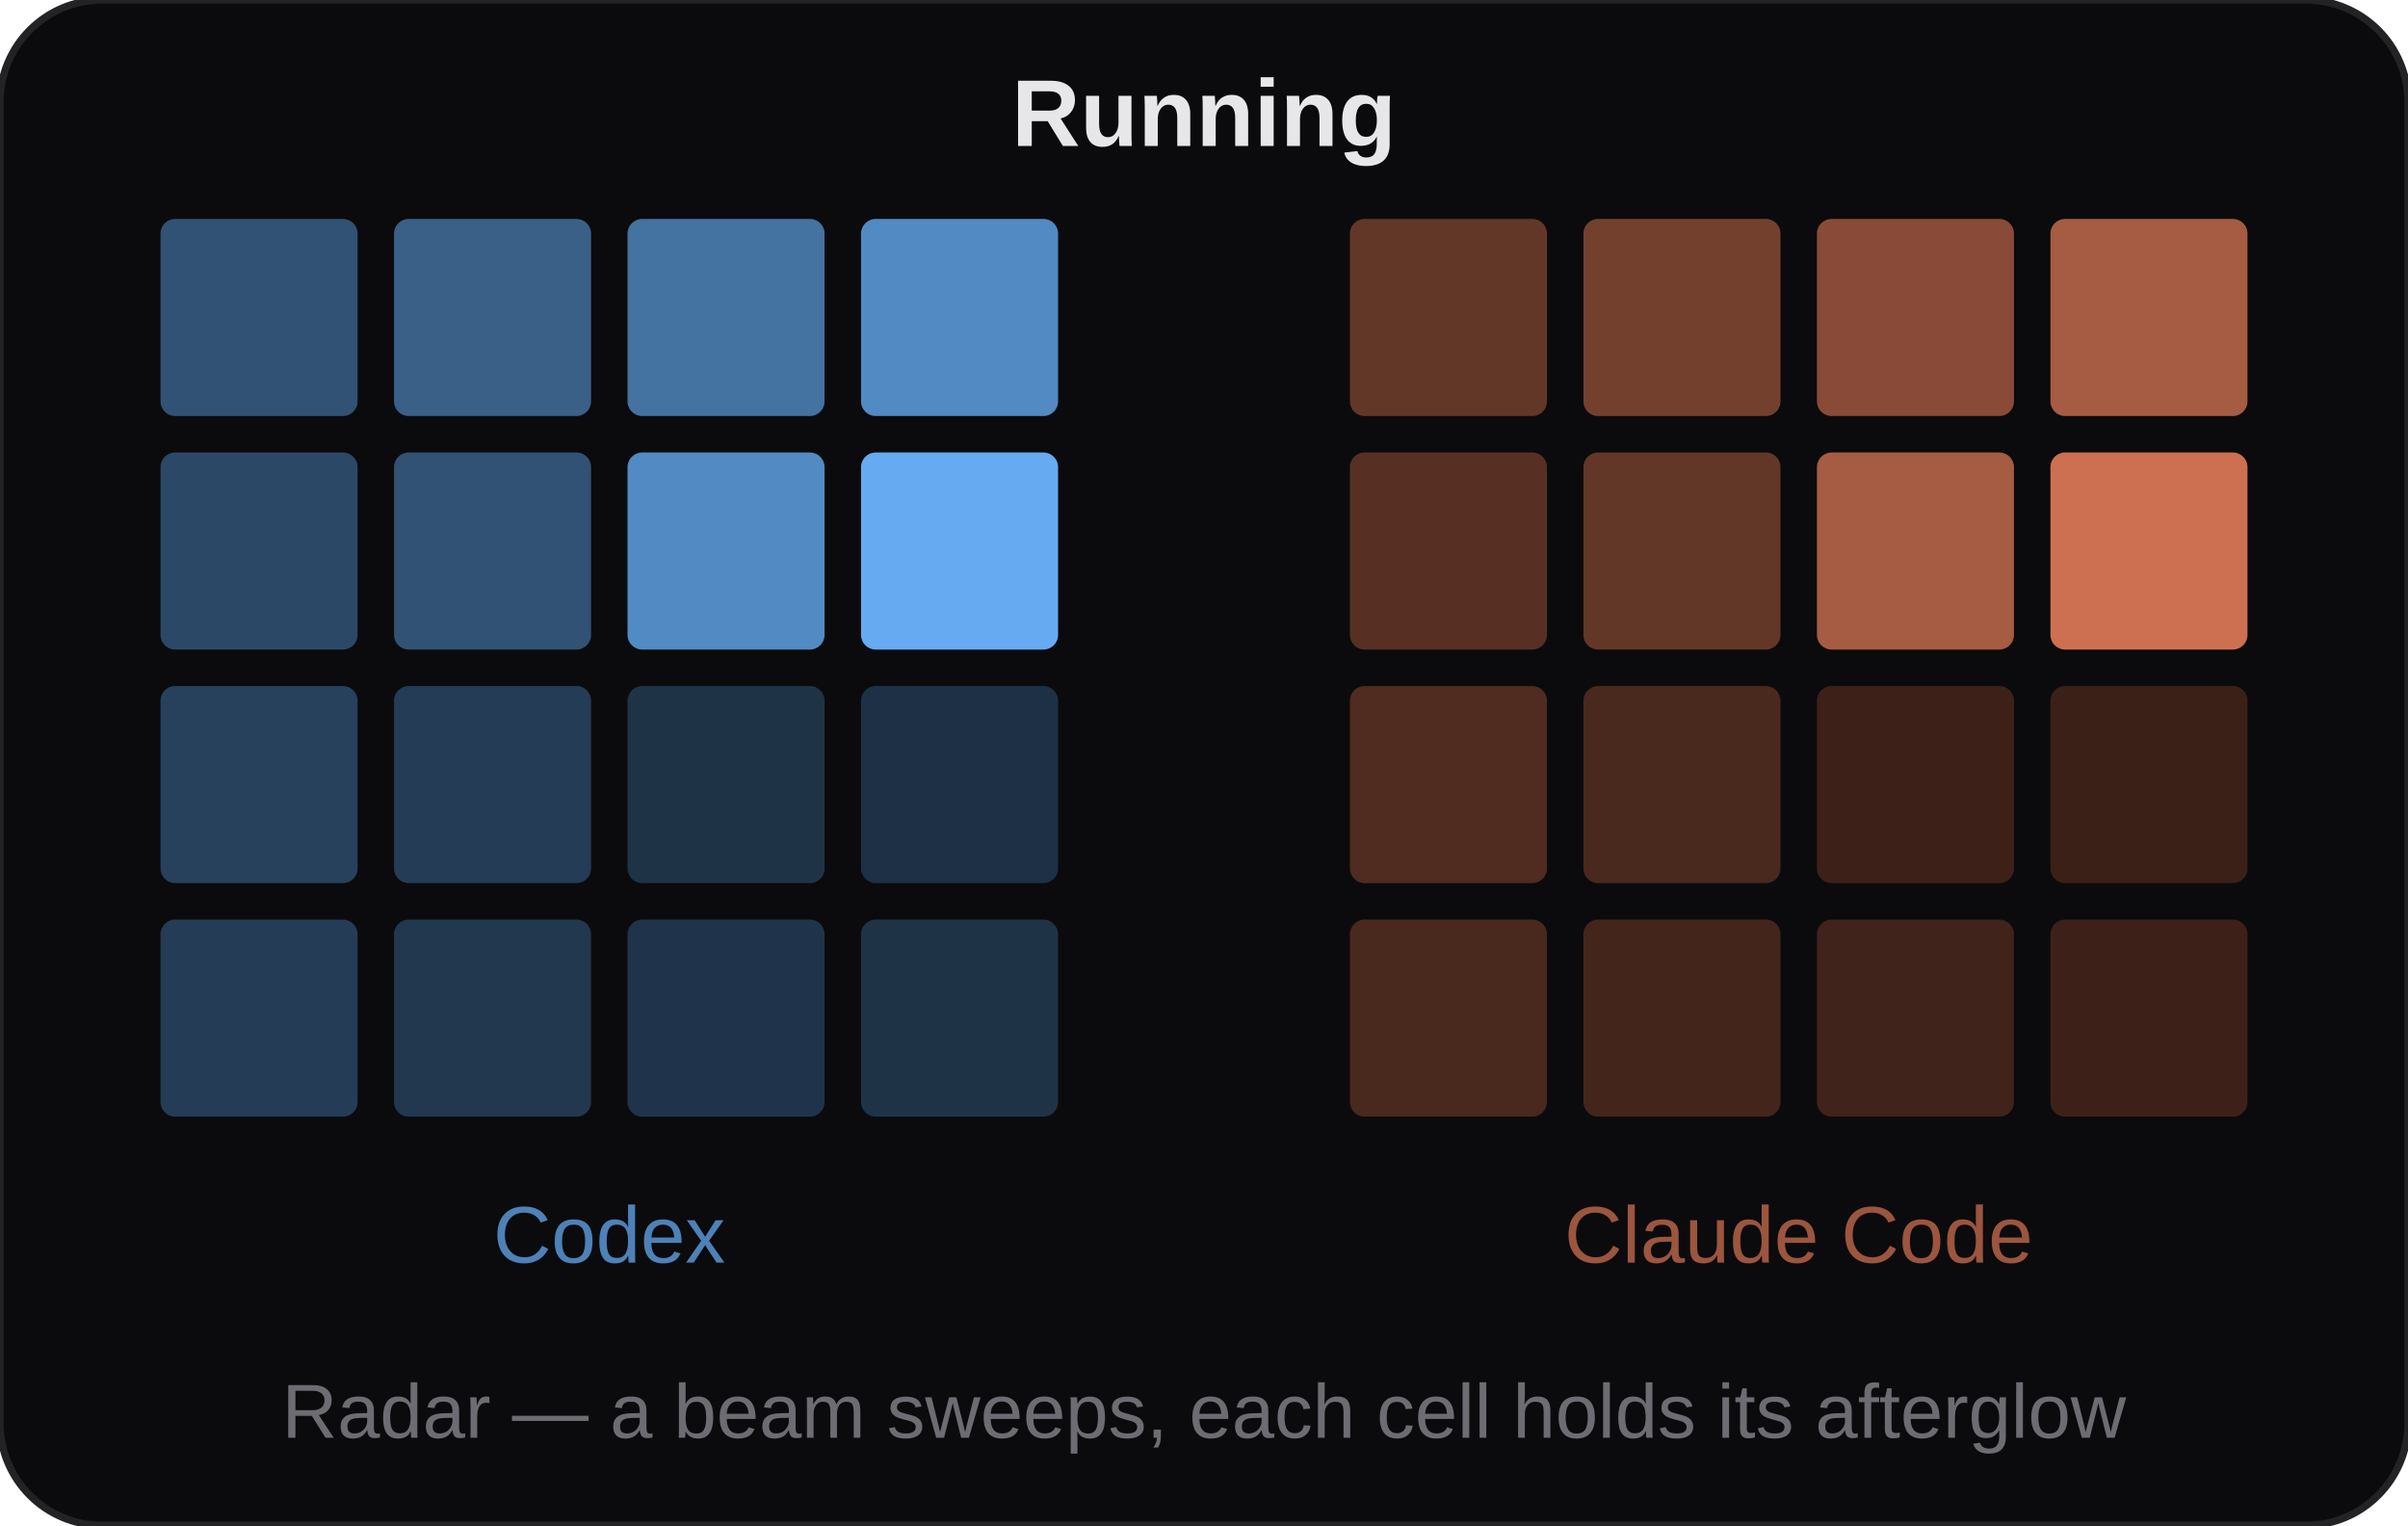
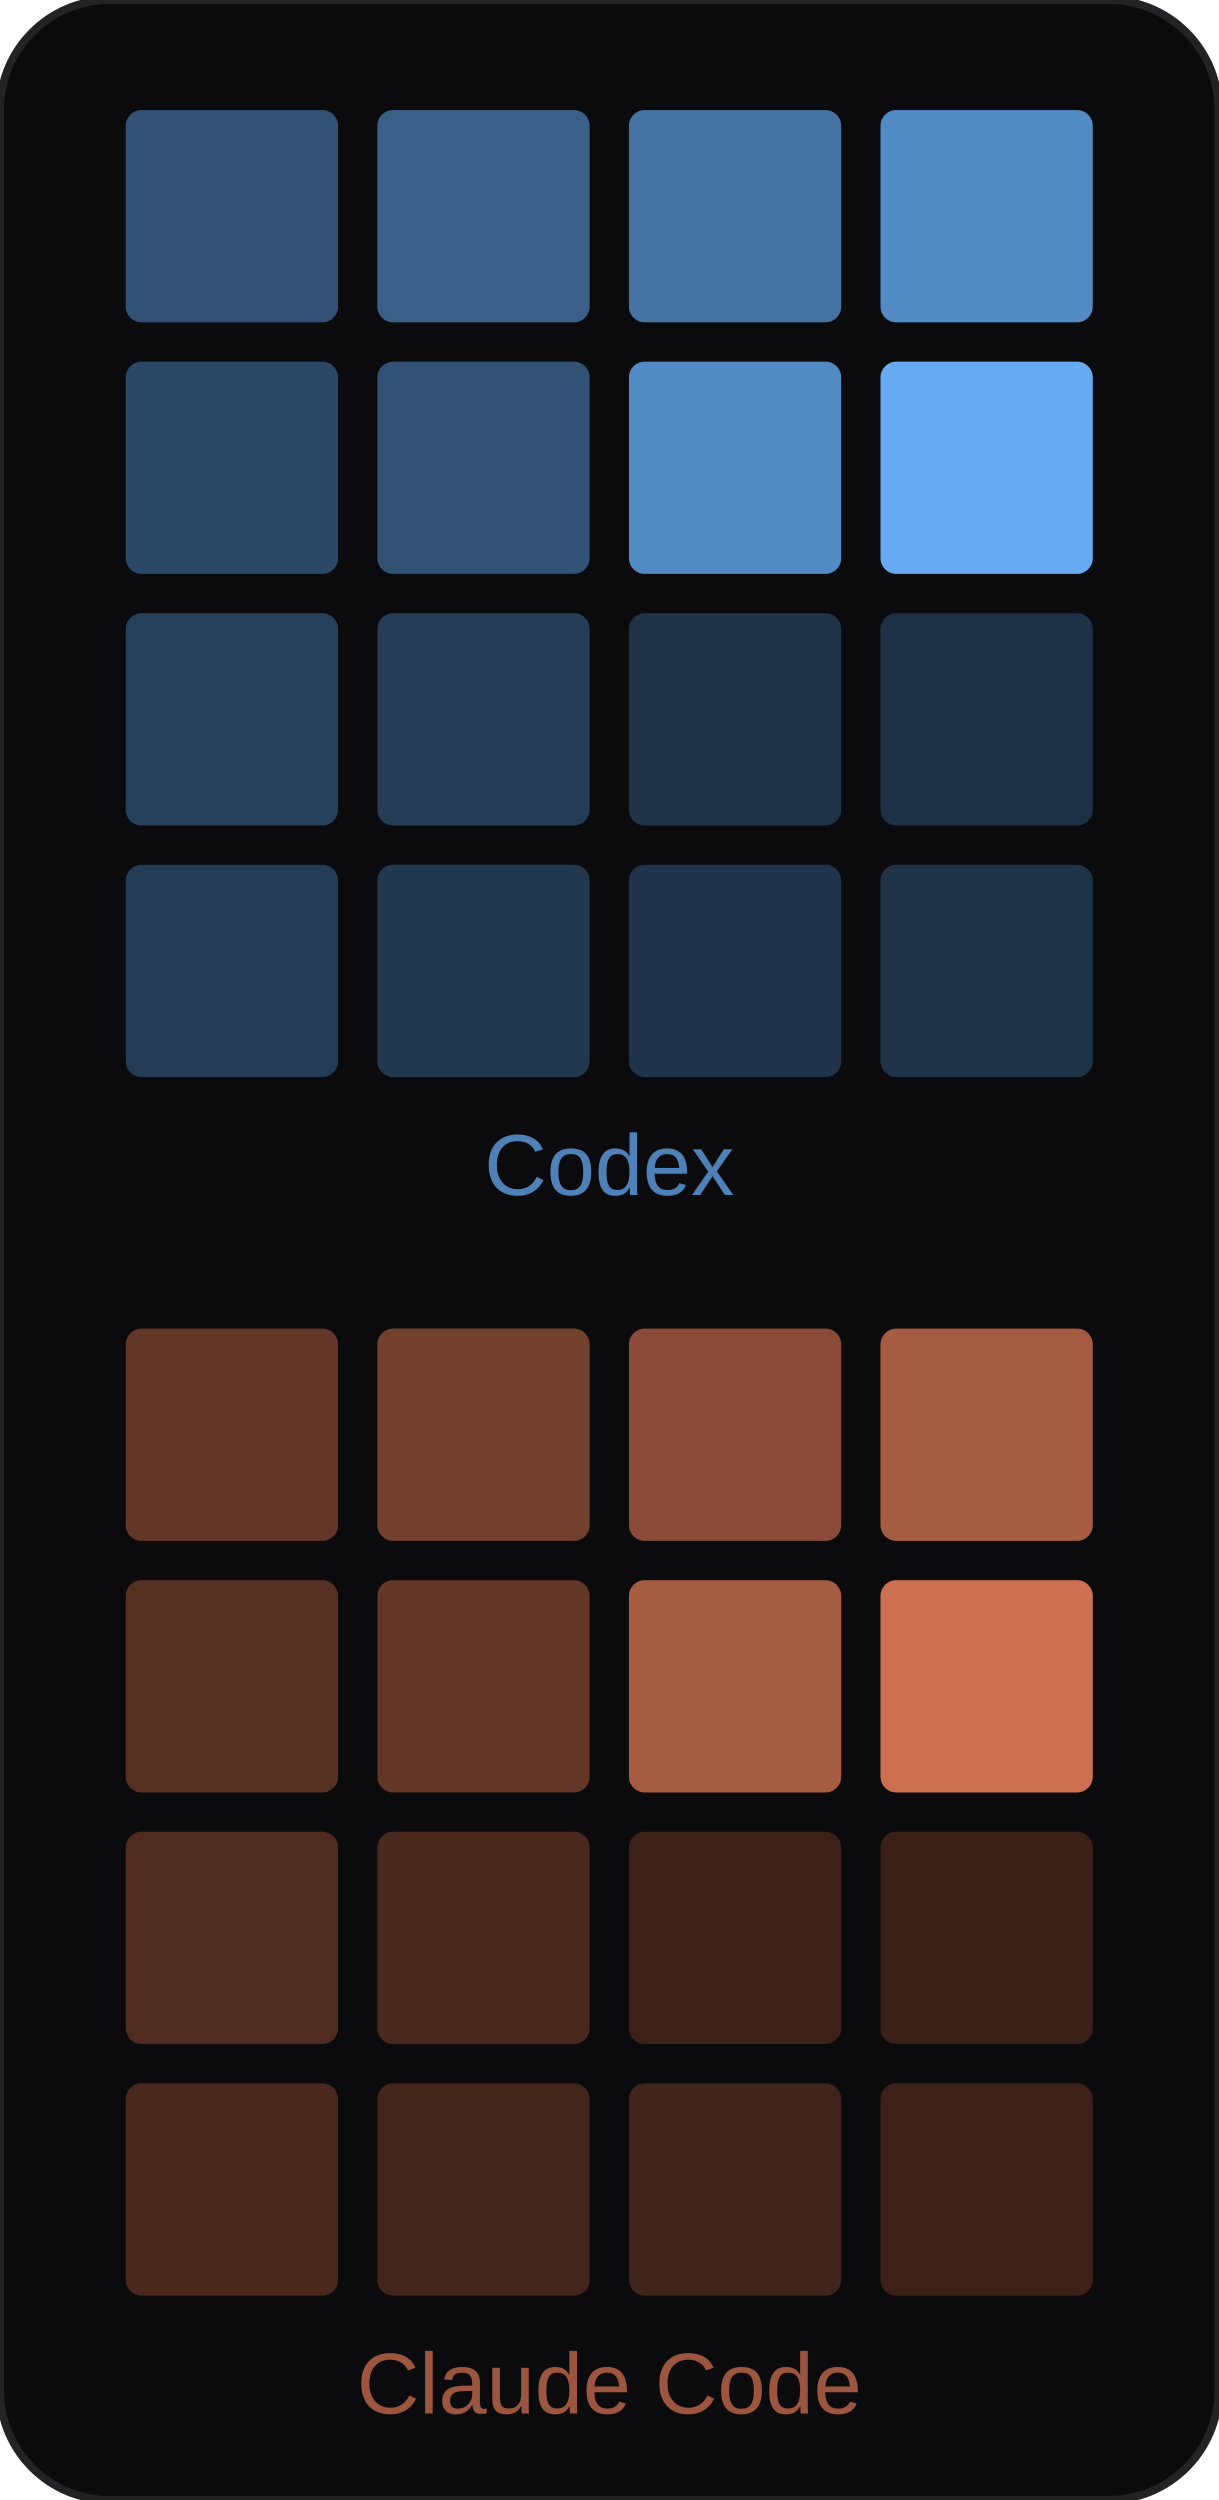
- <svg xmlns="http://www.w3.org/2000/svg" viewBox="0 0 330 209" width="330" height="209" role="img" aria-label="Running: Codex and Claude Code status matrix">
-   <rect x="0" y="0" width="330" height="209" rx="14" ry="14" fill="#0B0B0D" stroke="#232326" stroke-width="1" />
-   <text x="165.0" y="20" text-anchor="middle" font-family="-apple-system, 'SF Pro Text', 'Helvetica Neue', Arial, sans-serif" font-size="13" font-weight="600" fill="#E7E7EA">Running</text>
-   <g transform="translate(22,30)">
+ <svg xmlns="http://www.w3.org/2000/svg" viewBox="0 0 155 318" width="155" height="318" role="img" aria-label="Running: Codex and Claude Code status matrix">
+   <rect x="0" y="0" width="155" height="318" rx="14" ry="14" fill="#0B0B0D" stroke="#232326" stroke-width="1" />
+   <g transform="translate(16,14)">
    <rect x="0" y="0" width="27" height="27" rx="2" ry="2" fill="#101B26" />
    <rect x="0" y="0" width="27" height="27" rx="2" ry="2" fill="#6CB4FF" opacity="0.363">
      <animate attributeName="opacity" values="0.363;0.340;0.318;0.299;0.281;0.265;0.251;0.238;0.226;0.215;0.205;0.196;0.188;0.181;0.174;0.168;0.163;0.158;0.153;0.149;0.146;0.142;0.139;1.000;0.930;0.853;0.784;0.721;0.664;0.613;0.566;0.523;0.485;0.450;0.418;0.389;0.363" dur="1.2s" repeatCount="indefinite" calcMode="linear" />
    </rect>
    <rect x="32" y="0" width="27" height="27" rx="2" ry="2" fill="#101B26" />
    <rect x="32" y="0" width="27" height="27" rx="2" ry="2" fill="#6CB4FF" opacity="0.450">
      <animate attributeName="opacity" values="0.450;0.418;0.389;0.363;0.340;0.318;0.299;0.281;0.265;0.251;0.238;0.226;0.215;0.205;0.196;0.188;0.181;0.174;0.168;0.163;0.158;0.153;0.149;0.146;0.142;0.139;1.000;0.930;0.853;0.784;0.721;0.664;0.613;0.566;0.523;0.485;0.450" dur="1.2s" repeatCount="indefinite" calcMode="linear" />
    </rect>
    <rect x="64" y="0" width="27" height="27" rx="2" ry="2" fill="#101B26" />
    <rect x="64" y="0" width="27" height="27" rx="2" ry="2" fill="#6CB4FF" opacity="0.566">
      <animate attributeName="opacity" values="0.566;0.523;0.485;0.450;0.418;0.389;0.363;0.340;0.318;0.299;0.281;0.265;0.251;0.238;0.226;0.215;0.205;0.196;0.188;0.181;0.174;0.168;0.163;0.158;0.153;0.149;0.146;0.142;0.139;1.000;0.930;0.853;0.784;0.721;0.664;0.613;0.566" dur="1.2s" repeatCount="indefinite" calcMode="linear" />
    </rect>
    <rect x="96" y="0" width="27" height="27" rx="2" ry="2" fill="#101B26" />
    <rect x="96" y="0" width="27" height="27" rx="2" ry="2" fill="#6CB4FF" opacity="0.721">
      <animate attributeName="opacity" values="0.721;0.664;0.613;0.566;0.523;0.485;0.450;0.418;0.389;0.363;0.340;0.318;0.299;0.281;0.265;0.251;0.238;0.226;0.215;0.205;0.196;0.188;0.181;0.174;0.168;0.163;0.158;0.153;0.149;0.146;0.142;0.139;1.000;0.930;0.853;0.784;0.721" dur="1.2s" repeatCount="indefinite" calcMode="linear" />
    </rect>
    <rect x="0" y="32" width="27" height="27" rx="2" ry="2" fill="#101B26" />
    <rect x="0" y="32" width="27" height="27" rx="2" ry="2" fill="#6CB4FF" opacity="0.299">
      <animate attributeName="opacity" values="0.299;0.281;0.265;0.251;0.238;0.226;0.215;0.205;0.196;0.188;0.181;0.174;0.168;0.163;0.158;0.153;0.149;0.146;0.142;0.139;1.000;0.930;0.853;0.784;0.721;0.664;0.613;0.566;0.523;0.485;0.450;0.418;0.389;0.363;0.340;0.318;0.299" dur="1.2s" repeatCount="indefinite" calcMode="linear" />
    </rect>
    <rect x="32" y="32" width="27" height="27" rx="2" ry="2" fill="#101B26" />
    <rect x="32" y="32" width="27" height="27" rx="2" ry="2" fill="#6CB4FF" opacity="0.363">
      <animate attributeName="opacity" values="0.363;0.340;0.318;0.299;0.281;0.265;0.251;0.238;0.226;0.215;0.205;0.196;0.188;0.181;0.174;0.168;0.163;0.158;0.153;0.149;0.146;0.142;0.139;1.000;0.930;0.853;0.784;0.721;0.664;0.613;0.566;0.523;0.485;0.450;0.418;0.389;0.363" dur="1.2s" repeatCount="indefinite" calcMode="linear" />
    </rect>
    <rect x="64" y="32" width="27" height="27" rx="2" ry="2" fill="#101B26" />
    <rect x="64" y="32" width="27" height="27" rx="2" ry="2" fill="#6CB4FF" opacity="0.721">
      <animate attributeName="opacity" values="0.721;0.664;0.613;0.566;0.523;0.485;0.450;0.418;0.389;0.363;0.340;0.318;0.299;0.281;0.265;0.251;0.238;0.226;0.215;0.205;0.196;0.188;0.181;0.174;0.168;0.163;0.158;0.153;0.149;0.146;0.142;0.139;1.000;0.930;0.853;0.784;0.721" dur="1.2s" repeatCount="indefinite" calcMode="linear" />
    </rect>
    <rect x="96" y="32" width="27" height="27" rx="2" ry="2" fill="#101B26" />
    <rect x="96" y="32" width="27" height="27" rx="2" ry="2" fill="#6CB4FF" opacity="0.930">
      <animate attributeName="opacity" values="0.930;0.853;0.784;0.721;0.664;0.613;0.566;0.523;0.485;0.450;0.418;0.389;0.363;0.340;0.318;0.299;0.281;0.265;0.251;0.238;0.226;0.215;0.205;0.196;0.188;0.181;0.174;0.168;0.163;0.158;0.153;0.149;0.146;0.142;0.139;1.000;0.930" dur="1.2s" repeatCount="indefinite" calcMode="linear" />
    </rect>
    <rect x="0" y="64" width="27" height="27" rx="2" ry="2" fill="#101B26" />
    <rect x="0" y="64" width="27" height="27" rx="2" ry="2" fill="#6CB4FF" opacity="0.251">
      <animate attributeName="opacity" values="0.251;0.238;0.226;0.215;0.205;0.196;0.188;0.181;0.174;0.168;0.163;0.158;0.153;0.149;0.146;0.142;0.139;1.000;0.930;0.853;0.784;0.721;0.664;0.613;0.566;0.523;0.485;0.450;0.418;0.389;0.363;0.340;0.318;0.299;0.281;0.265;0.251" dur="1.2s" repeatCount="indefinite" calcMode="linear" />
    </rect>
    <rect x="32" y="64" width="27" height="27" rx="2" ry="2" fill="#101B26" />
    <rect x="32" y="64" width="27" height="27" rx="2" ry="2" fill="#6CB4FF" opacity="0.215">
      <animate attributeName="opacity" values="0.215;0.205;0.196;0.188;0.181;0.174;0.168;0.163;0.158;0.153;0.149;0.146;0.142;0.139;1.000;0.930;0.853;0.784;0.721;0.664;0.613;0.566;0.523;0.485;0.450;0.418;0.389;0.363;0.340;0.318;0.299;0.281;0.265;0.251;0.238;0.226;0.215" dur="1.2s" repeatCount="indefinite" calcMode="linear" />
    </rect>
    <rect x="64" y="64" width="27" height="27" rx="2" ry="2" fill="#101B26" />
    <rect x="64" y="64" width="27" height="27" rx="2" ry="2" fill="#6CB4FF" opacity="0.153">
      <animate attributeName="opacity" values="0.153;0.149;0.146;0.142;0.139;1.000;0.930;0.853;0.784;0.721;0.664;0.613;0.566;0.523;0.485;0.450;0.418;0.389;0.363;0.340;0.318;0.299;0.281;0.265;0.251;0.238;0.226;0.215;0.205;0.196;0.188;0.181;0.174;0.168;0.163;0.158;0.153" dur="1.2s" repeatCount="indefinite" calcMode="linear" />
    </rect>
    <rect x="96" y="64" width="27" height="27" rx="2" ry="2" fill="#101B26" />
    <rect x="96" y="64" width="27" height="27" rx="2" ry="2" fill="#6CB4FF" opacity="0.142">
      <animate attributeName="opacity" values="0.142;0.139;1.000;0.930;0.853;0.784;0.721;0.664;0.613;0.566;0.523;0.485;0.450;0.418;0.389;0.363;0.340;0.318;0.299;0.281;0.265;0.251;0.238;0.226;0.215;0.205;0.196;0.188;0.181;0.174;0.168;0.163;0.158;0.153;0.149;0.146;0.142" dur="1.2s" repeatCount="indefinite" calcMode="linear" />
    </rect>
    <rect x="0" y="96" width="27" height="27" rx="2" ry="2" fill="#101B26" />
    <rect x="0" y="96" width="27" height="27" rx="2" ry="2" fill="#6CB4FF" opacity="0.215">
      <animate attributeName="opacity" values="0.215;0.205;0.196;0.188;0.181;0.174;0.168;0.163;0.158;0.153;0.149;0.146;0.142;0.139;1.000;0.930;0.853;0.784;0.721;0.664;0.613;0.566;0.523;0.485;0.450;0.418;0.389;0.363;0.340;0.318;0.299;0.281;0.265;0.251;0.238;0.226;0.215" dur="1.2s" repeatCount="indefinite" calcMode="linear" />
    </rect>
    <rect x="32" y="96" width="27" height="27" rx="2" ry="2" fill="#101B26" />
    <rect x="32" y="96" width="27" height="27" rx="2" ry="2" fill="#6CB4FF" opacity="0.188">
      <animate attributeName="opacity" values="0.188;0.181;0.174;0.168;0.163;0.158;0.153;0.149;0.146;0.142;0.139;1.000;0.930;0.853;0.784;0.721;0.664;0.613;0.566;0.523;0.485;0.450;0.418;0.389;0.363;0.340;0.318;0.299;0.281;0.265;0.251;0.238;0.226;0.215;0.205;0.196;0.188" dur="1.2s" repeatCount="indefinite" calcMode="linear" />
    </rect>
    <rect x="64" y="96" width="27" height="27" rx="2" ry="2" fill="#101B26" />
    <rect x="64" y="96" width="27" height="27" rx="2" ry="2" fill="#6CB4FF" opacity="0.168">
      <animate attributeName="opacity" values="0.168;0.163;0.158;0.153;0.149;0.146;0.142;0.139;1.000;0.930;0.853;0.784;0.721;0.664;0.613;0.566;0.523;0.485;0.450;0.418;0.389;0.363;0.340;0.318;0.299;0.281;0.265;0.251;0.238;0.226;0.215;0.205;0.196;0.188;0.181;0.174;0.168" dur="1.2s" repeatCount="indefinite" calcMode="linear" />
    </rect>
    <rect x="96" y="96" width="27" height="27" rx="2" ry="2" fill="#101B26" />
    <rect x="96" y="96" width="27" height="27" rx="2" ry="2" fill="#6CB4FF" opacity="0.153">
      <animate attributeName="opacity" values="0.153;0.149;0.146;0.142;0.139;1.000;0.930;0.853;0.784;0.721;0.664;0.613;0.566;0.523;0.485;0.450;0.418;0.389;0.363;0.340;0.318;0.299;0.281;0.265;0.251;0.238;0.226;0.215;0.205;0.196;0.188;0.181;0.174;0.168;0.163;0.158;0.153" dur="1.2s" repeatCount="indefinite" calcMode="linear" />
    </rect>
  </g>
-   <g transform="translate(185,30)">
+   <text x="77.5" y="152" text-anchor="middle" font-family="-apple-system, 'SF Pro Text', 'Helvetica Neue', Arial, sans-serif" font-size="11" fill="#4D81B7">Codex</text>
+   <g transform="translate(16,169)">
    <rect x="0" y="0" width="27" height="27" rx="2" ry="2" fill="#21120D" />
    <rect x="0" y="0" width="27" height="27" rx="2" ry="2" fill="#D97757" opacity="0.363">
      <animate attributeName="opacity" values="0.363;0.340;0.318;0.299;0.281;0.265;0.251;0.238;0.226;0.215;0.205;0.196;0.188;0.181;0.174;0.168;0.163;0.158;0.153;0.149;0.146;0.142;0.139;1.000;0.930;0.853;0.784;0.721;0.664;0.613;0.566;0.523;0.485;0.450;0.418;0.389;0.363" dur="1.2s" repeatCount="indefinite" calcMode="linear" />
    </rect>
    <rect x="32" y="0" width="27" height="27" rx="2" ry="2" fill="#21120D" />
    <rect x="32" y="0" width="27" height="27" rx="2" ry="2" fill="#D97757" opacity="0.450">
      <animate attributeName="opacity" values="0.450;0.418;0.389;0.363;0.340;0.318;0.299;0.281;0.265;0.251;0.238;0.226;0.215;0.205;0.196;0.188;0.181;0.174;0.168;0.163;0.158;0.153;0.149;0.146;0.142;0.139;1.000;0.930;0.853;0.784;0.721;0.664;0.613;0.566;0.523;0.485;0.450" dur="1.2s" repeatCount="indefinite" calcMode="linear" />
    </rect>
    <rect x="64" y="0" width="27" height="27" rx="2" ry="2" fill="#21120D" />
    <rect x="64" y="0" width="27" height="27" rx="2" ry="2" fill="#D97757" opacity="0.566">
      <animate attributeName="opacity" values="0.566;0.523;0.485;0.450;0.418;0.389;0.363;0.340;0.318;0.299;0.281;0.265;0.251;0.238;0.226;0.215;0.205;0.196;0.188;0.181;0.174;0.168;0.163;0.158;0.153;0.149;0.146;0.142;0.139;1.000;0.930;0.853;0.784;0.721;0.664;0.613;0.566" dur="1.2s" repeatCount="indefinite" calcMode="linear" />
    </rect>
    <rect x="96" y="0" width="27" height="27" rx="2" ry="2" fill="#21120D" />
    <rect x="96" y="0" width="27" height="27" rx="2" ry="2" fill="#D97757" opacity="0.721">
      <animate attributeName="opacity" values="0.721;0.664;0.613;0.566;0.523;0.485;0.450;0.418;0.389;0.363;0.340;0.318;0.299;0.281;0.265;0.251;0.238;0.226;0.215;0.205;0.196;0.188;0.181;0.174;0.168;0.163;0.158;0.153;0.149;0.146;0.142;0.139;1.000;0.930;0.853;0.784;0.721" dur="1.2s" repeatCount="indefinite" calcMode="linear" />
    </rect>
    <rect x="0" y="32" width="27" height="27" rx="2" ry="2" fill="#21120D" />
    <rect x="0" y="32" width="27" height="27" rx="2" ry="2" fill="#D97757" opacity="0.299">
      <animate attributeName="opacity" values="0.299;0.281;0.265;0.251;0.238;0.226;0.215;0.205;0.196;0.188;0.181;0.174;0.168;0.163;0.158;0.153;0.149;0.146;0.142;0.139;1.000;0.930;0.853;0.784;0.721;0.664;0.613;0.566;0.523;0.485;0.450;0.418;0.389;0.363;0.340;0.318;0.299" dur="1.2s" repeatCount="indefinite" calcMode="linear" />
    </rect>
    <rect x="32" y="32" width="27" height="27" rx="2" ry="2" fill="#21120D" />
    <rect x="32" y="32" width="27" height="27" rx="2" ry="2" fill="#D97757" opacity="0.363">
      <animate attributeName="opacity" values="0.363;0.340;0.318;0.299;0.281;0.265;0.251;0.238;0.226;0.215;0.205;0.196;0.188;0.181;0.174;0.168;0.163;0.158;0.153;0.149;0.146;0.142;0.139;1.000;0.930;0.853;0.784;0.721;0.664;0.613;0.566;0.523;0.485;0.450;0.418;0.389;0.363" dur="1.2s" repeatCount="indefinite" calcMode="linear" />
    </rect>
    <rect x="64" y="32" width="27" height="27" rx="2" ry="2" fill="#21120D" />
    <rect x="64" y="32" width="27" height="27" rx="2" ry="2" fill="#D97757" opacity="0.721">
      <animate attributeName="opacity" values="0.721;0.664;0.613;0.566;0.523;0.485;0.450;0.418;0.389;0.363;0.340;0.318;0.299;0.281;0.265;0.251;0.238;0.226;0.215;0.205;0.196;0.188;0.181;0.174;0.168;0.163;0.158;0.153;0.149;0.146;0.142;0.139;1.000;0.930;0.853;0.784;0.721" dur="1.2s" repeatCount="indefinite" calcMode="linear" />
    </rect>
    <rect x="96" y="32" width="27" height="27" rx="2" ry="2" fill="#21120D" />
    <rect x="96" y="32" width="27" height="27" rx="2" ry="2" fill="#D97757" opacity="0.930">
      <animate attributeName="opacity" values="0.930;0.853;0.784;0.721;0.664;0.613;0.566;0.523;0.485;0.450;0.418;0.389;0.363;0.340;0.318;0.299;0.281;0.265;0.251;0.238;0.226;0.215;0.205;0.196;0.188;0.181;0.174;0.168;0.163;0.158;0.153;0.149;0.146;0.142;0.139;1.000;0.930" dur="1.2s" repeatCount="indefinite" calcMode="linear" />
    </rect>
    <rect x="0" y="64" width="27" height="27" rx="2" ry="2" fill="#21120D" />
    <rect x="0" y="64" width="27" height="27" rx="2" ry="2" fill="#D97757" opacity="0.251">
      <animate attributeName="opacity" values="0.251;0.238;0.226;0.215;0.205;0.196;0.188;0.181;0.174;0.168;0.163;0.158;0.153;0.149;0.146;0.142;0.139;1.000;0.930;0.853;0.784;0.721;0.664;0.613;0.566;0.523;0.485;0.450;0.418;0.389;0.363;0.340;0.318;0.299;0.281;0.265;0.251" dur="1.2s" repeatCount="indefinite" calcMode="linear" />
    </rect>
    <rect x="32" y="64" width="27" height="27" rx="2" ry="2" fill="#21120D" />
    <rect x="32" y="64" width="27" height="27" rx="2" ry="2" fill="#D97757" opacity="0.215">
      <animate attributeName="opacity" values="0.215;0.205;0.196;0.188;0.181;0.174;0.168;0.163;0.158;0.153;0.149;0.146;0.142;0.139;1.000;0.930;0.853;0.784;0.721;0.664;0.613;0.566;0.523;0.485;0.450;0.418;0.389;0.363;0.340;0.318;0.299;0.281;0.265;0.251;0.238;0.226;0.215" dur="1.2s" repeatCount="indefinite" calcMode="linear" />
    </rect>
    <rect x="64" y="64" width="27" height="27" rx="2" ry="2" fill="#21120D" />
    <rect x="64" y="64" width="27" height="27" rx="2" ry="2" fill="#D97757" opacity="0.153">
      <animate attributeName="opacity" values="0.153;0.149;0.146;0.142;0.139;1.000;0.930;0.853;0.784;0.721;0.664;0.613;0.566;0.523;0.485;0.450;0.418;0.389;0.363;0.340;0.318;0.299;0.281;0.265;0.251;0.238;0.226;0.215;0.205;0.196;0.188;0.181;0.174;0.168;0.163;0.158;0.153" dur="1.2s" repeatCount="indefinite" calcMode="linear" />
    </rect>
    <rect x="96" y="64" width="27" height="27" rx="2" ry="2" fill="#21120D" />
    <rect x="96" y="64" width="27" height="27" rx="2" ry="2" fill="#D97757" opacity="0.142">
      <animate attributeName="opacity" values="0.142;0.139;1.000;0.930;0.853;0.784;0.721;0.664;0.613;0.566;0.523;0.485;0.450;0.418;0.389;0.363;0.340;0.318;0.299;0.281;0.265;0.251;0.238;0.226;0.215;0.205;0.196;0.188;0.181;0.174;0.168;0.163;0.158;0.153;0.149;0.146;0.142" dur="1.2s" repeatCount="indefinite" calcMode="linear" />
    </rect>
    <rect x="0" y="96" width="27" height="27" rx="2" ry="2" fill="#21120D" />
    <rect x="0" y="96" width="27" height="27" rx="2" ry="2" fill="#D97757" opacity="0.215">
      <animate attributeName="opacity" values="0.215;0.205;0.196;0.188;0.181;0.174;0.168;0.163;0.158;0.153;0.149;0.146;0.142;0.139;1.000;0.930;0.853;0.784;0.721;0.664;0.613;0.566;0.523;0.485;0.450;0.418;0.389;0.363;0.340;0.318;0.299;0.281;0.265;0.251;0.238;0.226;0.215" dur="1.2s" repeatCount="indefinite" calcMode="linear" />
    </rect>
    <rect x="32" y="96" width="27" height="27" rx="2" ry="2" fill="#21120D" />
    <rect x="32" y="96" width="27" height="27" rx="2" ry="2" fill="#D97757" opacity="0.188">
      <animate attributeName="opacity" values="0.188;0.181;0.174;0.168;0.163;0.158;0.153;0.149;0.146;0.142;0.139;1.000;0.930;0.853;0.784;0.721;0.664;0.613;0.566;0.523;0.485;0.450;0.418;0.389;0.363;0.340;0.318;0.299;0.281;0.265;0.251;0.238;0.226;0.215;0.205;0.196;0.188" dur="1.2s" repeatCount="indefinite" calcMode="linear" />
    </rect>
    <rect x="64" y="96" width="27" height="27" rx="2" ry="2" fill="#21120D" />
    <rect x="64" y="96" width="27" height="27" rx="2" ry="2" fill="#D97757" opacity="0.168">
      <animate attributeName="opacity" values="0.168;0.163;0.158;0.153;0.149;0.146;0.142;0.139;1.000;0.930;0.853;0.784;0.721;0.664;0.613;0.566;0.523;0.485;0.450;0.418;0.389;0.363;0.340;0.318;0.299;0.281;0.265;0.251;0.238;0.226;0.215;0.205;0.196;0.188;0.181;0.174;0.168" dur="1.2s" repeatCount="indefinite" calcMode="linear" />
    </rect>
    <rect x="96" y="96" width="27" height="27" rx="2" ry="2" fill="#21120D" />
    <rect x="96" y="96" width="27" height="27" rx="2" ry="2" fill="#D97757" opacity="0.153">
      <animate attributeName="opacity" values="0.153;0.149;0.146;0.142;0.139;1.000;0.930;0.853;0.784;0.721;0.664;0.613;0.566;0.523;0.485;0.450;0.418;0.389;0.363;0.340;0.318;0.299;0.281;0.265;0.251;0.238;0.226;0.215;0.205;0.196;0.188;0.181;0.174;0.168;0.163;0.158;0.153" dur="1.2s" repeatCount="indefinite" calcMode="linear" />
    </rect>
  </g>
-   <text x="83.5" y="173" text-anchor="middle" font-family="-apple-system, 'SF Pro Text', 'Helvetica Neue', Arial, sans-serif" font-size="11" fill="#4D81B7">Codex</text>
-   <text x="246.5" y="173" text-anchor="middle" font-family="-apple-system, 'SF Pro Text', 'Helvetica Neue', Arial, sans-serif" font-size="11" fill="#9C553E">Claude Code</text>
-   <text x="165.0" y="197" text-anchor="middle" font-family="-apple-system, 'SF Pro Text', 'Helvetica Neue', Arial, sans-serif" font-size="10.5" fill="#6C6C72">Radar — a beam sweeps, each cell holds its afterglow</text>
+   <text x="77.5" y="307" text-anchor="middle" font-family="-apple-system, 'SF Pro Text', 'Helvetica Neue', Arial, sans-serif" font-size="11" fill="#9C553E">Claude Code</text>
</svg>
